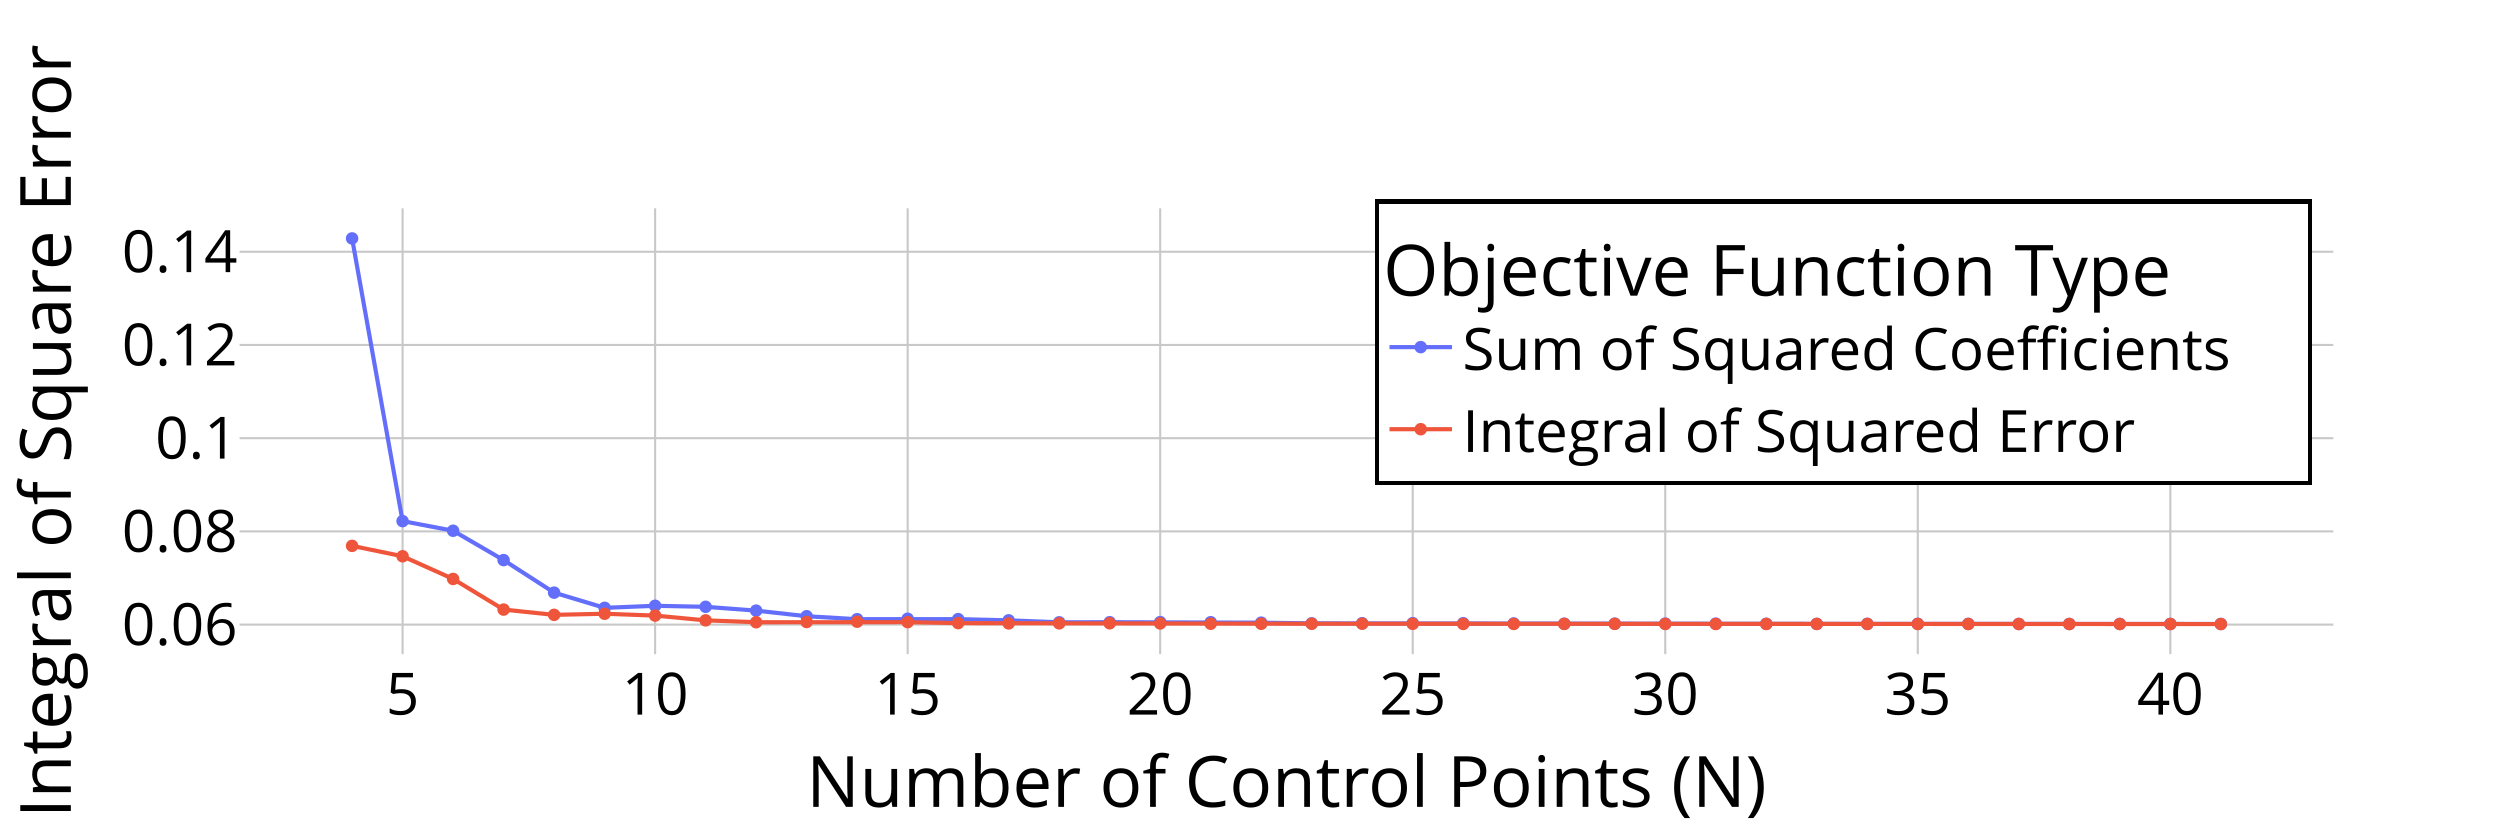
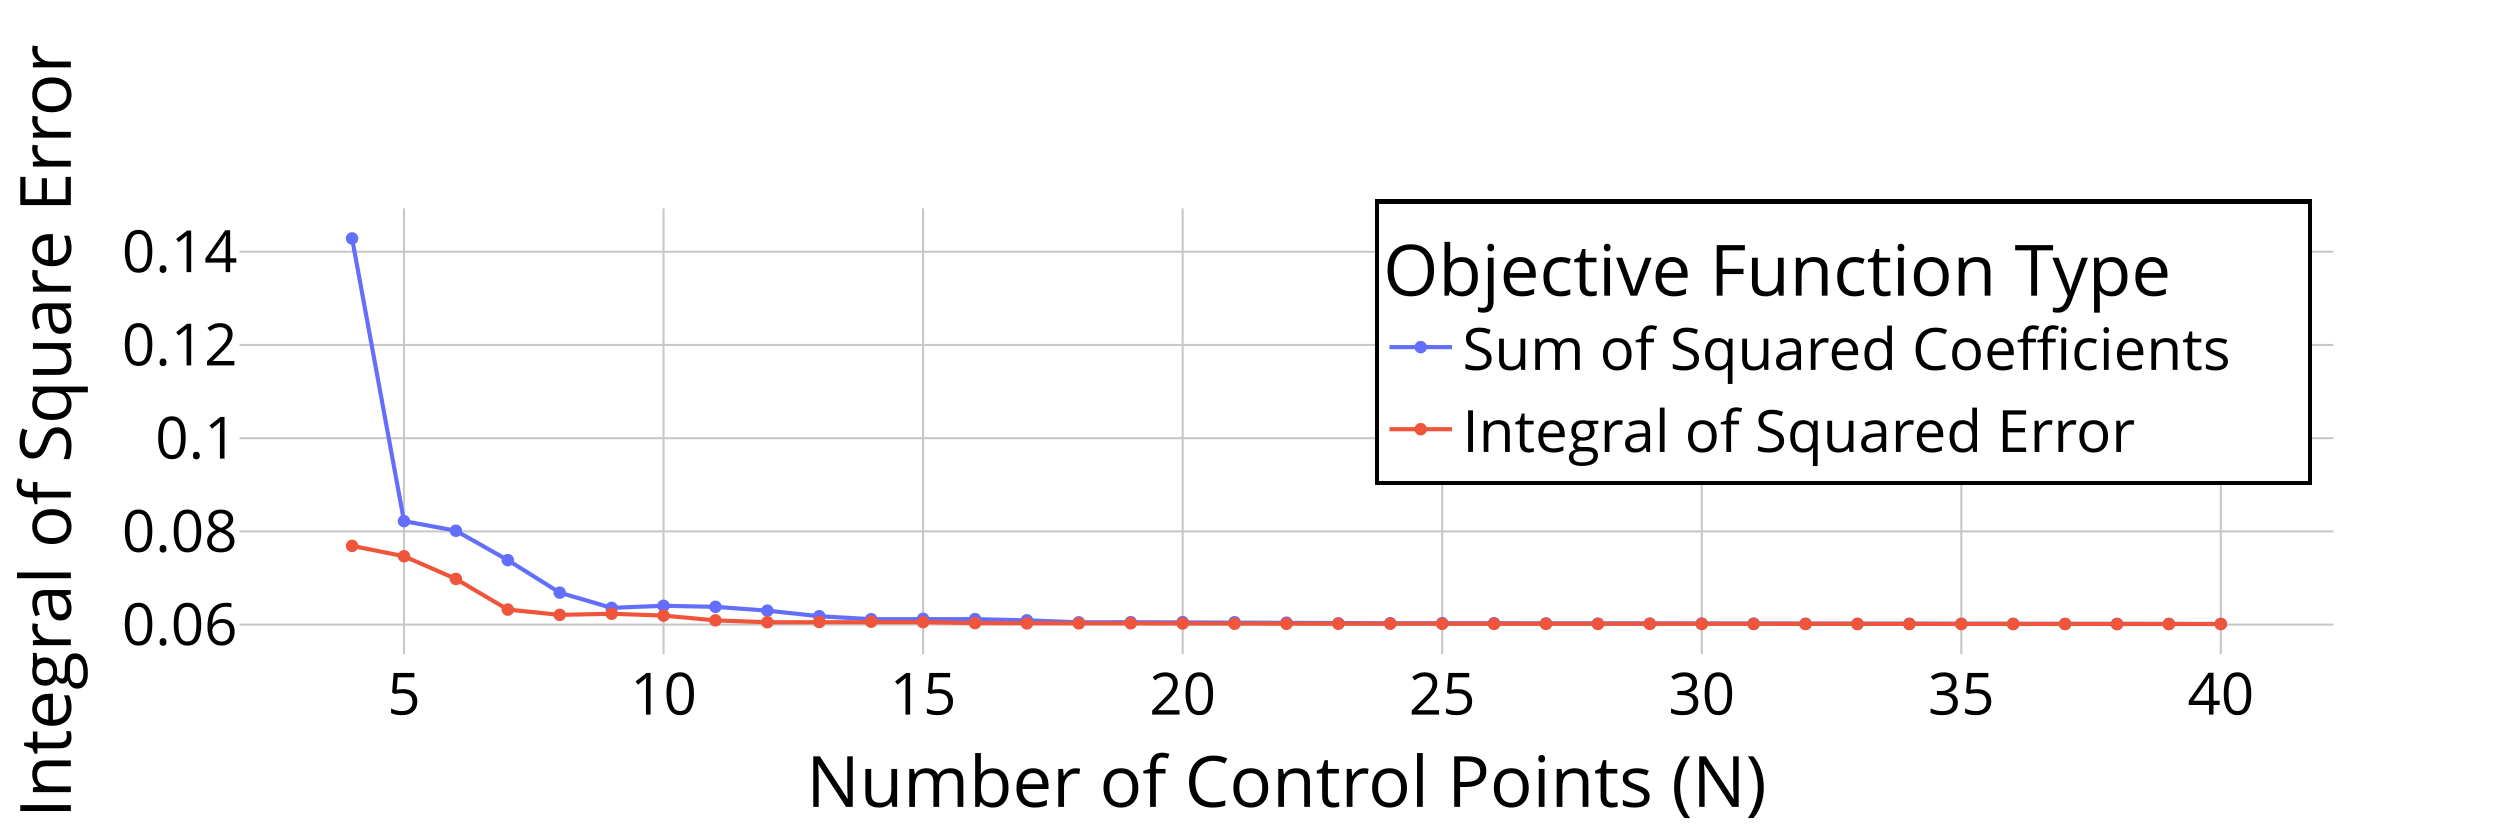
<svg xmlns="http://www.w3.org/2000/svg" class="main-svg" width="1200" height="400" style="" viewBox="0 0 1200 400">
  <rect x="0" y="0" width="1200" height="400" style="fill: rgb(255, 255, 255); fill-opacity: 1;" />
-   <defs id="defs-ad1db6">
+   <defs id="defs-68ce2c">
    <g class="clips">
-       <clipPath id="clipad1db6xyplot" class="plotclip">
+       <clipPath id="clip68ce2cxyplot" class="plotclip">
        <rect width="1005" height="214" />
      </clipPath>
-       <clipPath class="axesclip" id="clipad1db6x">
+       <clipPath class="axesclip" id="clip68ce2cx">
        <rect x="115" y="0" width="1005" height="400" />
      </clipPath>
-       <clipPath class="axesclip" id="clipad1db6y">
+       <clipPath class="axesclip" id="clip68ce2cy">
        <rect x="0" y="100" width="1200" height="214" />
      </clipPath>
-       <clipPath class="axesclip" id="clipad1db6xy">
+       <clipPath class="axesclip" id="clip68ce2cxy">
        <rect x="115" y="100" width="1005" height="214" />
      </clipPath>
    </g>
    <g class="gradients" />
    <g class="patterns" />
  </defs>
  <g class="bglayer" />
  <g class="layer-below">
    <g class="imagelayer" />
    <g class="shapelayer" />
  </g>
  <g class="cartesianlayer">
    <g class="subplot xy">
      <g class="layer-subplot">
        <g class="shapelayer" />
        <g class="imagelayer" />
      </g>
      <g class="minor-gridlayer">
        <g class="x" />
        <g class="y" />
      </g>
      <g class="gridlayer">
        <g class="x">
-           <path class="xgrid crisp" transform="translate(193.24,0)" d="M0,100v214" style="stroke: rgb(200, 200, 200); stroke-opacity: 1; stroke-width: 1px;" />
-           <path class="xgrid crisp" transform="translate(314.46,0)" d="M0,100v214" style="stroke: rgb(200, 200, 200); stroke-opacity: 1; stroke-width: 1px;" />
-           <path class="xgrid crisp" transform="translate(435.68,0)" d="M0,100v214" style="stroke: rgb(200, 200, 200); stroke-opacity: 1; stroke-width: 1px;" />
-           <path class="xgrid crisp" transform="translate(556.89,0)" d="M0,100v214" style="stroke: rgb(200, 200, 200); stroke-opacity: 1; stroke-width: 1px;" />
-           <path class="xgrid crisp" transform="translate(678.11,0)" d="M0,100v214" style="stroke: rgb(200, 200, 200); stroke-opacity: 1; stroke-width: 1px;" />
-           <path class="xgrid crisp" transform="translate(799.32,0)" d="M0,100v214" style="stroke: rgb(200, 200, 200); stroke-opacity: 1; stroke-width: 1px;" />
-           <path class="xgrid crisp" transform="translate(920.54,0)" d="M0,100v214" style="stroke: rgb(200, 200, 200); stroke-opacity: 1; stroke-width: 1px;" />
-           <path class="xgrid crisp" transform="translate(1041.76,0)" d="M0,100v214" style="stroke: rgb(200, 200, 200); stroke-opacity: 1; stroke-width: 1px;" />
+           <path class="xgrid crisp" transform="translate(193.92,0)" d="M0,100v214" style="stroke: rgb(200, 200, 200); stroke-opacity: 1; stroke-width: 1px;" />
+           <path class="xgrid crisp" transform="translate(318.5,0)" d="M0,100v214" style="stroke: rgb(200, 200, 200); stroke-opacity: 1; stroke-width: 1px;" />
+           <path class="xgrid crisp" transform="translate(443.08,0)" d="M0,100v214" style="stroke: rgb(200, 200, 200); stroke-opacity: 1; stroke-width: 1px;" />
+           <path class="xgrid crisp" transform="translate(567.67,0)" d="M0,100v214" style="stroke: rgb(200, 200, 200); stroke-opacity: 1; stroke-width: 1px;" />
+           <path class="xgrid crisp" transform="translate(692.25,0)" d="M0,100v214" style="stroke: rgb(200, 200, 200); stroke-opacity: 1; stroke-width: 1px;" />
+           <path class="xgrid crisp" transform="translate(816.83,0)" d="M0,100v214" style="stroke: rgb(200, 200, 200); stroke-opacity: 1; stroke-width: 1px;" />
+           <path class="xgrid crisp" transform="translate(941.42,0)" d="M0,100v214" style="stroke: rgb(200, 200, 200); stroke-opacity: 1; stroke-width: 1px;" />
+           <path class="xgrid crisp" transform="translate(1066,0)" d="M0,100v214" style="stroke: rgb(200, 200, 200); stroke-opacity: 1; stroke-width: 1px;" />
        </g>
        <g class="y">
          <path class="ygrid crisp" transform="translate(0,299.81)" d="M115,0h1005" style="stroke: rgb(200, 200, 200); stroke-opacity: 1; stroke-width: 1px;" />
          <path class="ygrid crisp" transform="translate(0,255.07)" d="M115,0h1005" style="stroke: rgb(200, 200, 200); stroke-opacity: 1; stroke-width: 1px;" />
          <path class="ygrid crisp" transform="translate(0,210.33)" d="M115,0h1005" style="stroke: rgb(200, 200, 200); stroke-opacity: 1; stroke-width: 1px;" />
          <path class="ygrid crisp" transform="translate(0,165.58)" d="M115,0h1005" style="stroke: rgb(200, 200, 200); stroke-opacity: 1; stroke-width: 1px;" />
          <path class="ygrid crisp" transform="translate(0,120.84)" d="M115,0h1005" style="stroke: rgb(200, 200, 200); stroke-opacity: 1; stroke-width: 1px;" />
        </g>
      </g>
      <g class="zerolinelayer" />
      <g class="layer-between">
        <g class="shapelayer" />
        <g class="imagelayer" />
      </g>
      <path class="xlines-below" />
      <path class="ylines-below" />
      <g class="overlines-below" />
      <g class="xaxislayer-below" />
      <g class="yaxislayer-below" />
      <g class="overaxes-below" />
      <g class="overplot">
-         <g class="xy" transform="translate(115,100)" clip-path="url(#clipad1db6xyplot)">
+         <g class="xy" transform="translate(115,100)" clip-path="url(#clip68ce2cxyplot)">
          <g class="scatterlayer mlayer">
-             <g class="trace scatter trace538959" style="stroke-miterlimit: 2; opacity: 1;">
+             <g class="trace scatter trace8a613e" style="stroke-miterlimit: 2; opacity: 1;">
              <g class="fills" />
              <g class="errorbars" />
              <g class="lines">
-                 <path class="js-line" d="M54,14.45L78.24,150.13L102.49,154.76L126.73,168.85L150.97,184.47L175.22,191.76L199.46,190.78L223.7,191.27L247.95,193.1L272.19,195.79L296.43,197.21L344.92,197.18L369.16,197.76L393.41,198.71L417.65,198.66L490.38,198.88L514.62,199.21L732.81,199.41L757.05,199.46L951,199.49" style="vector-effect: none; fill: none; stroke: rgb(99, 110, 250); stroke-opacity: 1; stroke-width: 2px; opacity: 1;" />
+                 <path class="js-line" d="M54,14.45L78.92,150.13L103.83,154.76L128.75,168.86L153.67,184.48L178.58,191.77L203.5,190.78L228.42,191.28L253.33,193.11L278.25,195.79L303.17,197.22L353,197.19L377.92,197.76L402.83,198.71L427.75,198.66L552.33,199.16L577.25,199.13L951,199.48" style="vector-effect: none; fill: none; stroke: rgb(99, 110, 250); stroke-opacity: 1; stroke-width: 2px; opacity: 1;" />
              </g>
              <g class="points">
                <path class="point" transform="translate(54,14.45)" d="M3,0A3,3 0 1,1 0,-3A3,3 0 0,1 3,0Z" style="opacity: 1; stroke-width: 0px; fill: rgb(99, 110, 250); fill-opacity: 1;" />
-                 <path class="point" transform="translate(78.24,150.13)" d="M3,0A3,3 0 1,1 0,-3A3,3 0 0,1 3,0Z" style="opacity: 1; stroke-width: 0px; fill: rgb(99, 110, 250); fill-opacity: 1;" />
-                 <path class="point" transform="translate(102.49,154.76)" d="M3,0A3,3 0 1,1 0,-3A3,3 0 0,1 3,0Z" style="opacity: 1; stroke-width: 0px; fill: rgb(99, 110, 250); fill-opacity: 1;" />
-                 <path class="point" transform="translate(126.73,168.85)" d="M3,0A3,3 0 1,1 0,-3A3,3 0 0,1 3,0Z" style="opacity: 1; stroke-width: 0px; fill: rgb(99, 110, 250); fill-opacity: 1;" />
-                 <path class="point" transform="translate(150.97,184.47)" d="M3,0A3,3 0 1,1 0,-3A3,3 0 0,1 3,0Z" style="opacity: 1; stroke-width: 0px; fill: rgb(99, 110, 250); fill-opacity: 1;" />
-                 <path class="point" transform="translate(175.22,191.76)" d="M3,0A3,3 0 1,1 0,-3A3,3 0 0,1 3,0Z" style="opacity: 1; stroke-width: 0px; fill: rgb(99, 110, 250); fill-opacity: 1;" />
-                 <path class="point" transform="translate(199.46,190.78)" d="M3,0A3,3 0 1,1 0,-3A3,3 0 0,1 3,0Z" style="opacity: 1; stroke-width: 0px; fill: rgb(99, 110, 250); fill-opacity: 1;" />
-                 <path class="point" transform="translate(223.7,191.27)" d="M3,0A3,3 0 1,1 0,-3A3,3 0 0,1 3,0Z" style="opacity: 1; stroke-width: 0px; fill: rgb(99, 110, 250); fill-opacity: 1;" />
-                 <path class="point" transform="translate(247.95,193.1)" d="M3,0A3,3 0 1,1 0,-3A3,3 0 0,1 3,0Z" style="opacity: 1; stroke-width: 0px; fill: rgb(99, 110, 250); fill-opacity: 1;" />
-                 <path class="point" transform="translate(272.19,195.79)" d="M3,0A3,3 0 1,1 0,-3A3,3 0 0,1 3,0Z" style="opacity: 1; stroke-width: 0px; fill: rgb(99, 110, 250); fill-opacity: 1;" />
-                 <path class="point" transform="translate(296.43,197.21)" d="M3,0A3,3 0 1,1 0,-3A3,3 0 0,1 3,0Z" style="opacity: 1; stroke-width: 0px; fill: rgb(99, 110, 250); fill-opacity: 1;" />
-                 <path class="point" transform="translate(320.68,197.01)" d="M3,0A3,3 0 1,1 0,-3A3,3 0 0,1 3,0Z" style="opacity: 1; stroke-width: 0px; fill: rgb(99, 110, 250); fill-opacity: 1;" />
-                 <path class="point" transform="translate(344.92,197.18)" d="M3,0A3,3 0 1,1 0,-3A3,3 0 0,1 3,0Z" style="opacity: 1; stroke-width: 0px; fill: rgb(99, 110, 250); fill-opacity: 1;" />
-                 <path class="point" transform="translate(369.16,197.76)" d="M3,0A3,3 0 1,1 0,-3A3,3 0 0,1 3,0Z" style="opacity: 1; stroke-width: 0px; fill: rgb(99, 110, 250); fill-opacity: 1;" />
-                 <path class="point" transform="translate(393.41,198.71)" d="M3,0A3,3 0 1,1 0,-3A3,3 0 0,1 3,0Z" style="opacity: 1; stroke-width: 0px; fill: rgb(99, 110, 250); fill-opacity: 1;" />
-                 <path class="point" transform="translate(417.65,198.66)" d="M3,0A3,3 0 1,1 0,-3A3,3 0 0,1 3,0Z" style="opacity: 1; stroke-width: 0px; fill: rgb(99, 110, 250); fill-opacity: 1;" />
-                 <path class="point" transform="translate(441.89,198.61)" d="M3,0A3,3 0 1,1 0,-3A3,3 0 0,1 3,0Z" style="opacity: 1; stroke-width: 0px; fill: rgb(99, 110, 250); fill-opacity: 1;" />
-                 <path class="point" transform="translate(466.14,198.67)" d="M3,0A3,3 0 1,1 0,-3A3,3 0 0,1 3,0Z" style="opacity: 1; stroke-width: 0px; fill: rgb(99, 110, 250); fill-opacity: 1;" />
-                 <path class="point" transform="translate(490.38,198.88)" d="M3,0A3,3 0 1,1 0,-3A3,3 0 0,1 3,0Z" style="opacity: 1; stroke-width: 0px; fill: rgb(99, 110, 250); fill-opacity: 1;" />
-                 <path class="point" transform="translate(514.62,199.21)" d="M3,0A3,3 0 1,1 0,-3A3,3 0 0,1 3,0Z" style="opacity: 1; stroke-width: 0px; fill: rgb(99, 110, 250); fill-opacity: 1;" />
-                 <path class="point" transform="translate(538.86,199.15)" d="M3,0A3,3 0 1,1 0,-3A3,3 0 0,1 3,0Z" style="opacity: 1; stroke-width: 0px; fill: rgb(99, 110, 250); fill-opacity: 1;" />
-                 <path class="point" transform="translate(563.11,199.12)" d="M3,0A3,3 0 1,1 0,-3A3,3 0 0,1 3,0Z" style="opacity: 1; stroke-width: 0px; fill: rgb(99, 110, 250); fill-opacity: 1;" />
-                 <path class="point" transform="translate(587.35,199.15)" d="M3,0A3,3 0 1,1 0,-3A3,3 0 0,1 3,0Z" style="opacity: 1; stroke-width: 0px; fill: rgb(99, 110, 250); fill-opacity: 1;" />
-                 <path class="point" transform="translate(611.59,199.26)" d="M3,0A3,3 0 1,1 0,-3A3,3 0 0,1 3,0Z" style="opacity: 1; stroke-width: 0px; fill: rgb(99, 110, 250); fill-opacity: 1;" />
-                 <path class="point" transform="translate(635.84,199.38)" d="M3,0A3,3 0 1,1 0,-3A3,3 0 0,1 3,0Z" style="opacity: 1; stroke-width: 0px; fill: rgb(99, 110, 250); fill-opacity: 1;" />
-                 <path class="point" transform="translate(660.08,199.35)" d="M3,0A3,3 0 1,1 0,-3A3,3 0 0,1 3,0Z" style="opacity: 1; stroke-width: 0px; fill: rgb(99, 110, 250); fill-opacity: 1;" />
-                 <path class="point" transform="translate(684.32,199.33)" d="M3,0A3,3 0 1,1 0,-3A3,3 0 0,1 3,0Z" style="opacity: 1; stroke-width: 0px; fill: rgb(99, 110, 250); fill-opacity: 1;" />
-                 <path class="point" transform="translate(708.57,199.35)" d="M3,0A3,3 0 1,1 0,-3A3,3 0 0,1 3,0Z" style="opacity: 1; stroke-width: 0px; fill: rgb(99, 110, 250); fill-opacity: 1;" />
-                 <path class="point" transform="translate(732.81,199.41)" d="M3,0A3,3 0 1,1 0,-3A3,3 0 0,1 3,0Z" style="opacity: 1; stroke-width: 0px; fill: rgb(99, 110, 250); fill-opacity: 1;" />
-                 <path class="point" transform="translate(757.05,199.46)" d="M3,0A3,3 0 1,1 0,-3A3,3 0 0,1 3,0Z" style="opacity: 1; stroke-width: 0px; fill: rgb(99, 110, 250); fill-opacity: 1;" />
-                 <path class="point" transform="translate(781.3,199.44)" d="M3,0A3,3 0 1,1 0,-3A3,3 0 0,1 3,0Z" style="opacity: 1; stroke-width: 0px; fill: rgb(99, 110, 250); fill-opacity: 1;" />
-                 <path class="point" transform="translate(805.54,199.43)" d="M3,0A3,3 0 1,1 0,-3A3,3 0 0,1 3,0Z" style="opacity: 1; stroke-width: 0px; fill: rgb(99, 110, 250); fill-opacity: 1;" />
-                 <path class="point" transform="translate(829.78,199.44)" d="M3,0A3,3 0 1,1 0,-3A3,3 0 0,1 3,0Z" style="opacity: 1; stroke-width: 0px; fill: rgb(99, 110, 250); fill-opacity: 1;" />
-                 <path class="point" transform="translate(854.03,199.48)" d="M3,0A3,3 0 1,1 0,-3A3,3 0 0,1 3,0Z" style="opacity: 1; stroke-width: 0px; fill: rgb(99, 110, 250); fill-opacity: 1;" />
-                 <path class="point" transform="translate(878.27,199.5)" d="M3,0A3,3 0 1,1 0,-3A3,3 0 0,1 3,0Z" style="opacity: 1; stroke-width: 0px; fill: rgb(99, 110, 250); fill-opacity: 1;" />
-                 <path class="point" transform="translate(902.51,199.48)" d="M3,0A3,3 0 1,1 0,-3A3,3 0 0,1 3,0Z" style="opacity: 1; stroke-width: 0px; fill: rgb(99, 110, 250); fill-opacity: 1;" />
-                 <path class="point" transform="translate(926.76,199.48)" d="M3,0A3,3 0 1,1 0,-3A3,3 0 0,1 3,0Z" style="opacity: 1; stroke-width: 0px; fill: rgb(99, 110, 250); fill-opacity: 1;" />
-                 <path class="point" transform="translate(951,199.49)" d="M3,0A3,3 0 1,1 0,-3A3,3 0 0,1 3,0Z" style="opacity: 1; stroke-width: 0px; fill: rgb(99, 110, 250); fill-opacity: 1;" />
+                 <path class="point" transform="translate(78.92,150.13)" d="M3,0A3,3 0 1,1 0,-3A3,3 0 0,1 3,0Z" style="opacity: 1; stroke-width: 0px; fill: rgb(99, 110, 250); fill-opacity: 1;" />
+                 <path class="point" transform="translate(103.83,154.76)" d="M3,0A3,3 0 1,1 0,-3A3,3 0 0,1 3,0Z" style="opacity: 1; stroke-width: 0px; fill: rgb(99, 110, 250); fill-opacity: 1;" />
+                 <path class="point" transform="translate(128.75,168.86)" d="M3,0A3,3 0 1,1 0,-3A3,3 0 0,1 3,0Z" style="opacity: 1; stroke-width: 0px; fill: rgb(99, 110, 250); fill-opacity: 1;" />
+                 <path class="point" transform="translate(153.67,184.48)" d="M3,0A3,3 0 1,1 0,-3A3,3 0 0,1 3,0Z" style="opacity: 1; stroke-width: 0px; fill: rgb(99, 110, 250); fill-opacity: 1;" />
+                 <path class="point" transform="translate(178.58,191.77)" d="M3,0A3,3 0 1,1 0,-3A3,3 0 0,1 3,0Z" style="opacity: 1; stroke-width: 0px; fill: rgb(99, 110, 250); fill-opacity: 1;" />
+                 <path class="point" transform="translate(203.5,190.78)" d="M3,0A3,3 0 1,1 0,-3A3,3 0 0,1 3,0Z" style="opacity: 1; stroke-width: 0px; fill: rgb(99, 110, 250); fill-opacity: 1;" />
+                 <path class="point" transform="translate(228.42,191.28)" d="M3,0A3,3 0 1,1 0,-3A3,3 0 0,1 3,0Z" style="opacity: 1; stroke-width: 0px; fill: rgb(99, 110, 250); fill-opacity: 1;" />
+                 <path class="point" transform="translate(253.33,193.11)" d="M3,0A3,3 0 1,1 0,-3A3,3 0 0,1 3,0Z" style="opacity: 1; stroke-width: 0px; fill: rgb(99, 110, 250); fill-opacity: 1;" />
+                 <path class="point" transform="translate(278.25,195.79)" d="M3,0A3,3 0 1,1 0,-3A3,3 0 0,1 3,0Z" style="opacity: 1; stroke-width: 0px; fill: rgb(99, 110, 250); fill-opacity: 1;" />
+                 <path class="point" transform="translate(303.17,197.22)" d="M3,0A3,3 0 1,1 0,-3A3,3 0 0,1 3,0Z" style="opacity: 1; stroke-width: 0px; fill: rgb(99, 110, 250); fill-opacity: 1;" />
+                 <path class="point" transform="translate(328.08,197.02)" d="M3,0A3,3 0 1,1 0,-3A3,3 0 0,1 3,0Z" style="opacity: 1; stroke-width: 0px; fill: rgb(99, 110, 250); fill-opacity: 1;" />
+                 <path class="point" transform="translate(353,197.19)" d="M3,0A3,3 0 1,1 0,-3A3,3 0 0,1 3,0Z" style="opacity: 1; stroke-width: 0px; fill: rgb(99, 110, 250); fill-opacity: 1;" />
+                 <path class="point" transform="translate(377.92,197.76)" d="M3,0A3,3 0 1,1 0,-3A3,3 0 0,1 3,0Z" style="opacity: 1; stroke-width: 0px; fill: rgb(99, 110, 250); fill-opacity: 1;" />
+                 <path class="point" transform="translate(402.83,198.71)" d="M3,0A3,3 0 1,1 0,-3A3,3 0 0,1 3,0Z" style="opacity: 1; stroke-width: 0px; fill: rgb(99, 110, 250); fill-opacity: 1;" />
+                 <path class="point" transform="translate(427.75,198.66)" d="M3,0A3,3 0 1,1 0,-3A3,3 0 0,1 3,0Z" style="opacity: 1; stroke-width: 0px; fill: rgb(99, 110, 250); fill-opacity: 1;" />
+                 <path class="point" transform="translate(452.67,198.61)" d="M3,0A3,3 0 1,1 0,-3A3,3 0 0,1 3,0Z" style="opacity: 1; stroke-width: 0px; fill: rgb(99, 110, 250); fill-opacity: 1;" />
+                 <path class="point" transform="translate(477.58,198.67)" d="M3,0A3,3 0 1,1 0,-3A3,3 0 0,1 3,0Z" style="opacity: 1; stroke-width: 0px; fill: rgb(99, 110, 250); fill-opacity: 1;" />
+                 <path class="point" transform="translate(502.5,198.89)" d="M3,0A3,3 0 1,1 0,-3A3,3 0 0,1 3,0Z" style="opacity: 1; stroke-width: 0px; fill: rgb(99, 110, 250); fill-opacity: 1;" />
+                 <path class="point" transform="translate(527.42,199.21)" d="M3,0A3,3 0 1,1 0,-3A3,3 0 0,1 3,0Z" style="opacity: 1; stroke-width: 0px; fill: rgb(99, 110, 250); fill-opacity: 1;" />
+                 <path class="point" transform="translate(552.33,199.16)" d="M3,0A3,3 0 1,1 0,-3A3,3 0 0,1 3,0Z" style="opacity: 1; stroke-width: 0px; fill: rgb(99, 110, 250); fill-opacity: 1;" />
+                 <path class="point" transform="translate(577.25,199.13)" d="M3,0A3,3 0 1,1 0,-3A3,3 0 0,1 3,0Z" style="opacity: 1; stroke-width: 0px; fill: rgb(99, 110, 250); fill-opacity: 1;" />
+                 <path class="point" transform="translate(602.17,199.16)" d="M3,0A3,3 0 1,1 0,-3A3,3 0 0,1 3,0Z" style="opacity: 1; stroke-width: 0px; fill: rgb(99, 110, 250); fill-opacity: 1;" />
+                 <path class="point" transform="translate(627.08,199.26)" d="M3,0A3,3 0 1,1 0,-3A3,3 0 0,1 3,0Z" style="opacity: 1; stroke-width: 0px; fill: rgb(99, 110, 250); fill-opacity: 1;" />
+                 <path class="point" transform="translate(652,199.38)" d="M3,0A3,3 0 1,1 0,-3A3,3 0 0,1 3,0Z" style="opacity: 1; stroke-width: 0px; fill: rgb(99, 110, 250); fill-opacity: 1;" />
+                 <path class="point" transform="translate(676.92,199.35)" d="M3,0A3,3 0 1,1 0,-3A3,3 0 0,1 3,0Z" style="opacity: 1; stroke-width: 0px; fill: rgb(99, 110, 250); fill-opacity: 1;" />
+                 <path class="point" transform="translate(701.83,199.33)" d="M3,0A3,3 0 1,1 0,-3A3,3 0 0,1 3,0Z" style="opacity: 1; stroke-width: 0px; fill: rgb(99, 110, 250); fill-opacity: 1;" />
+                 <path class="point" transform="translate(726.75,199.35)" d="M3,0A3,3 0 1,1 0,-3A3,3 0 0,1 3,0Z" style="opacity: 1; stroke-width: 0px; fill: rgb(99, 110, 250); fill-opacity: 1;" />
+                 <path class="point" transform="translate(751.67,199.41)" d="M3,0A3,3 0 1,1 0,-3A3,3 0 0,1 3,0Z" style="opacity: 1; stroke-width: 0px; fill: rgb(99, 110, 250); fill-opacity: 1;" />
+                 <path class="point" transform="translate(776.58,199.46)" d="M3,0A3,3 0 1,1 0,-3A3,3 0 0,1 3,0Z" style="opacity: 1; stroke-width: 0px; fill: rgb(99, 110, 250); fill-opacity: 1;" />
+                 <path class="point" transform="translate(801.5,199.44)" d="M3,0A3,3 0 1,1 0,-3A3,3 0 0,1 3,0Z" style="opacity: 1; stroke-width: 0px; fill: rgb(99, 110, 250); fill-opacity: 1;" />
+                 <path class="point" transform="translate(826.42,199.43)" d="M3,0A3,3 0 1,1 0,-3A3,3 0 0,1 3,0Z" style="opacity: 1; stroke-width: 0px; fill: rgb(99, 110, 250); fill-opacity: 1;" />
+                 <path class="point" transform="translate(851.33,199.44)" d="M3,0A3,3 0 1,1 0,-3A3,3 0 0,1 3,0Z" style="opacity: 1; stroke-width: 0px; fill: rgb(99, 110, 250); fill-opacity: 1;" />
+                 <path class="point" transform="translate(876.25,199.48)" d="M3,0A3,3 0 1,1 0,-3A3,3 0 0,1 3,0Z" style="opacity: 1; stroke-width: 0px; fill: rgb(99, 110, 250); fill-opacity: 1;" />
+                 <path class="point" transform="translate(901.17,199.5)" d="M3,0A3,3 0 1,1 0,-3A3,3 0 0,1 3,0Z" style="opacity: 1; stroke-width: 0px; fill: rgb(99, 110, 250); fill-opacity: 1;" />
+                 <path class="point" transform="translate(926.08,199.49)" d="M3,0A3,3 0 1,1 0,-3A3,3 0 0,1 3,0Z" style="opacity: 1; stroke-width: 0px; fill: rgb(99, 110, 250); fill-opacity: 1;" />
+                 <path class="point" transform="translate(951,199.48)" d="M3,0A3,3 0 1,1 0,-3A3,3 0 0,1 3,0Z" style="opacity: 1; stroke-width: 0px; fill: rgb(99, 110, 250); fill-opacity: 1;" />
              </g>
              <g class="text" />
            </g>
-             <g class="trace scatter trace5d62cd" style="stroke-miterlimit: 2; opacity: 1;">
+             <g class="trace scatter trace6688f4" style="stroke-miterlimit: 2; opacity: 1;">
              <g class="fills" />
              <g class="errorbars" />
              <g class="lines">
-                 <path class="js-line" d="M54,162.02L78.24,167.01L102.49,177.89L126.73,192.6L150.97,195.13L175.22,194.6L199.46,195.48L223.7,197.77L247.95,198.67L320.68,198.63L344.92,199.1L514.62,199.4L538.86,199.39L951,199.55" style="vector-effect: none; fill: none; stroke: rgb(239, 85, 59); stroke-opacity: 1; stroke-width: 2px; opacity: 1;" />
+                 <path class="js-line" d="M54,162.03L78.92,167.01L103.83,177.89L128.75,192.6L153.67,195.14L178.58,194.6L203.5,195.49L228.42,197.78L253.33,198.68L328.08,198.63L353,199.1L527.42,199.4L552.33,199.39L951,199.55" style="vector-effect: none; fill: none; stroke: rgb(239, 85, 59); stroke-opacity: 1; stroke-width: 2px; opacity: 1;" />
              </g>
              <g class="points">
-                 <path class="point" transform="translate(54,162.02)" d="M3,0A3,3 0 1,1 0,-3A3,3 0 0,1 3,0Z" style="opacity: 1; stroke-width: 0px; fill: rgb(239, 85, 59); fill-opacity: 1;" />
-                 <path class="point" transform="translate(78.24,167.01)" d="M3,0A3,3 0 1,1 0,-3A3,3 0 0,1 3,0Z" style="opacity: 1; stroke-width: 0px; fill: rgb(239, 85, 59); fill-opacity: 1;" />
-                 <path class="point" transform="translate(102.49,177.89)" d="M3,0A3,3 0 1,1 0,-3A3,3 0 0,1 3,0Z" style="opacity: 1; stroke-width: 0px; fill: rgb(239, 85, 59); fill-opacity: 1;" />
-                 <path class="point" transform="translate(126.73,192.6)" d="M3,0A3,3 0 1,1 0,-3A3,3 0 0,1 3,0Z" style="opacity: 1; stroke-width: 0px; fill: rgb(239, 85, 59); fill-opacity: 1;" />
-                 <path class="point" transform="translate(150.97,195.13)" d="M3,0A3,3 0 1,1 0,-3A3,3 0 0,1 3,0Z" style="opacity: 1; stroke-width: 0px; fill: rgb(239, 85, 59); fill-opacity: 1;" />
-                 <path class="point" transform="translate(175.22,194.6)" d="M3,0A3,3 0 1,1 0,-3A3,3 0 0,1 3,0Z" style="opacity: 1; stroke-width: 0px; fill: rgb(239, 85, 59); fill-opacity: 1;" />
-                 <path class="point" transform="translate(199.46,195.48)" d="M3,0A3,3 0 1,1 0,-3A3,3 0 0,1 3,0Z" style="opacity: 1; stroke-width: 0px; fill: rgb(239, 85, 59); fill-opacity: 1;" />
-                 <path class="point" transform="translate(223.7,197.77)" d="M3,0A3,3 0 1,1 0,-3A3,3 0 0,1 3,0Z" style="opacity: 1; stroke-width: 0px; fill: rgb(239, 85, 59); fill-opacity: 1;" />
-                 <path class="point" transform="translate(247.95,198.67)" d="M3,0A3,3 0 1,1 0,-3A3,3 0 0,1 3,0Z" style="opacity: 1; stroke-width: 0px; fill: rgb(239, 85, 59); fill-opacity: 1;" />
-                 <path class="point" transform="translate(272.19,198.56)" d="M3,0A3,3 0 1,1 0,-3A3,3 0 0,1 3,0Z" style="opacity: 1; stroke-width: 0px; fill: rgb(239, 85, 59); fill-opacity: 1;" />
-                 <path class="point" transform="translate(296.43,198.42)" d="M3,0A3,3 0 1,1 0,-3A3,3 0 0,1 3,0Z" style="opacity: 1; stroke-width: 0px; fill: rgb(239, 85, 59); fill-opacity: 1;" />
-                 <path class="point" transform="translate(320.68,198.63)" d="M3,0A3,3 0 1,1 0,-3A3,3 0 0,1 3,0Z" style="opacity: 1; stroke-width: 0px; fill: rgb(239, 85, 59); fill-opacity: 1;" />
-                 <path class="point" transform="translate(344.92,199.1)" d="M3,0A3,3 0 1,1 0,-3A3,3 0 0,1 3,0Z" style="opacity: 1; stroke-width: 0px; fill: rgb(239, 85, 59); fill-opacity: 1;" />
-                 <path class="point" transform="translate(369.16,199.24)" d="M3,0A3,3 0 1,1 0,-3A3,3 0 0,1 3,0Z" style="opacity: 1; stroke-width: 0px; fill: rgb(239, 85, 59); fill-opacity: 1;" />
-                 <path class="point" transform="translate(393.41,199.21)" d="M3,0A3,3 0 1,1 0,-3A3,3 0 0,1 3,0Z" style="opacity: 1; stroke-width: 0px; fill: rgb(239, 85, 59); fill-opacity: 1;" />
-                 <path class="point" transform="translate(417.65,199.18)" d="M3,0A3,3 0 1,1 0,-3A3,3 0 0,1 3,0Z" style="opacity: 1; stroke-width: 0px; fill: rgb(239, 85, 59); fill-opacity: 1;" />
-                 <path class="point" transform="translate(441.89,199.26)" d="M3,0A3,3 0 1,1 0,-3A3,3 0 0,1 3,0Z" style="opacity: 1; stroke-width: 0px; fill: rgb(239, 85, 59); fill-opacity: 1;" />
-                 <path class="point" transform="translate(466.14,199.4)" d="M3,0A3,3 0 1,1 0,-3A3,3 0 0,1 3,0Z" style="opacity: 1; stroke-width: 0px; fill: rgb(239, 85, 59); fill-opacity: 1;" />
-                 <path class="point" transform="translate(490.38,199.42)" d="M3,0A3,3 0 1,1 0,-3A3,3 0 0,1 3,0Z" style="opacity: 1; stroke-width: 0px; fill: rgb(239, 85, 59); fill-opacity: 1;" />
-                 <path class="point" transform="translate(514.62,199.4)" d="M3,0A3,3 0 1,1 0,-3A3,3 0 0,1 3,0Z" style="opacity: 1; stroke-width: 0px; fill: rgb(239, 85, 59); fill-opacity: 1;" />
-                 <path class="point" transform="translate(538.86,199.39)" d="M3,0A3,3 0 1,1 0,-3A3,3 0 0,1 3,0Z" style="opacity: 1; stroke-width: 0px; fill: rgb(239, 85, 59); fill-opacity: 1;" />
-                 <path class="point" transform="translate(563.11,199.44)" d="M3,0A3,3 0 1,1 0,-3A3,3 0 0,1 3,0Z" style="opacity: 1; stroke-width: 0px; fill: rgb(239, 85, 59); fill-opacity: 1;" />
-                 <path class="point" transform="translate(587.35,199.49)" d="M3,0A3,3 0 1,1 0,-3A3,3 0 0,1 3,0Z" style="opacity: 1; stroke-width: 0px; fill: rgb(239, 85, 59); fill-opacity: 1;" />
-                 <path class="point" transform="translate(611.59,199.49)" d="M3,0A3,3 0 1,1 0,-3A3,3 0 0,1 3,0Z" style="opacity: 1; stroke-width: 0px; fill: rgb(239, 85, 59); fill-opacity: 1;" />
-                 <path class="point" transform="translate(635.84,199.48)" d="M3,0A3,3 0 1,1 0,-3A3,3 0 0,1 3,0Z" style="opacity: 1; stroke-width: 0px; fill: rgb(239, 85, 59); fill-opacity: 1;" />
-                 <path class="point" transform="translate(660.08,199.47)" d="M3,0A3,3 0 1,1 0,-3A3,3 0 0,1 3,0Z" style="opacity: 1; stroke-width: 0px; fill: rgb(239, 85, 59); fill-opacity: 1;" />
-                 <path class="point" transform="translate(684.32,199.5)" d="M3,0A3,3 0 1,1 0,-3A3,3 0 0,1 3,0Z" style="opacity: 1; stroke-width: 0px; fill: rgb(239, 85, 59); fill-opacity: 1;" />
-                 <path class="point" transform="translate(708.57,199.52)" d="M3,0A3,3 0 1,1 0,-3A3,3 0 0,1 3,0Z" style="opacity: 1; stroke-width: 0px; fill: rgb(239, 85, 59); fill-opacity: 1;" />
-                 <path class="point" transform="translate(732.81,199.52)" d="M3,0A3,3 0 1,1 0,-3A3,3 0 0,1 3,0Z" style="opacity: 1; stroke-width: 0px; fill: rgb(239, 85, 59); fill-opacity: 1;" />
-                 <path class="point" transform="translate(757.05,199.51)" d="M3,0A3,3 0 1,1 0,-3A3,3 0 0,1 3,0Z" style="opacity: 1; stroke-width: 0px; fill: rgb(239, 85, 59); fill-opacity: 1;" />
-                 <path class="point" transform="translate(781.3,199.51)" d="M3,0A3,3 0 1,1 0,-3A3,3 0 0,1 3,0Z" style="opacity: 1; stroke-width: 0px; fill: rgb(239, 85, 59); fill-opacity: 1;" />
-                 <path class="point" transform="translate(805.54,199.53)" d="M3,0A3,3 0 1,1 0,-3A3,3 0 0,1 3,0Z" style="opacity: 1; stroke-width: 0px; fill: rgb(239, 85, 59); fill-opacity: 1;" />
-                 <path class="point" transform="translate(829.78,199.54)" d="M3,0A3,3 0 1,1 0,-3A3,3 0 0,1 3,0Z" style="opacity: 1; stroke-width: 0px; fill: rgb(239, 85, 59); fill-opacity: 1;" />
-                 <path class="point" transform="translate(854.03,199.54)" d="M3,0A3,3 0 1,1 0,-3A3,3 0 0,1 3,0Z" style="opacity: 1; stroke-width: 0px; fill: rgb(239, 85, 59); fill-opacity: 1;" />
-                 <path class="point" transform="translate(878.27,199.53)" d="M3,0A3,3 0 1,1 0,-3A3,3 0 0,1 3,0Z" style="opacity: 1; stroke-width: 0px; fill: rgb(239, 85, 59); fill-opacity: 1;" />
-                 <path class="point" transform="translate(902.51,199.53)" d="M3,0A3,3 0 1,1 0,-3A3,3 0 0,1 3,0Z" style="opacity: 1; stroke-width: 0px; fill: rgb(239, 85, 59); fill-opacity: 1;" />
-                 <path class="point" transform="translate(926.76,199.55)" d="M3,0A3,3 0 1,1 0,-3A3,3 0 0,1 3,0Z" style="opacity: 1; stroke-width: 0px; fill: rgb(239, 85, 59); fill-opacity: 1;" />
+                 <path class="point" transform="translate(54,162.03)" d="M3,0A3,3 0 1,1 0,-3A3,3 0 0,1 3,0Z" style="opacity: 1; stroke-width: 0px; fill: rgb(239, 85, 59); fill-opacity: 1;" />
+                 <path class="point" transform="translate(78.92,167.01)" d="M3,0A3,3 0 1,1 0,-3A3,3 0 0,1 3,0Z" style="opacity: 1; stroke-width: 0px; fill: rgb(239, 85, 59); fill-opacity: 1;" />
+                 <path class="point" transform="translate(103.83,177.89)" d="M3,0A3,3 0 1,1 0,-3A3,3 0 0,1 3,0Z" style="opacity: 1; stroke-width: 0px; fill: rgb(239, 85, 59); fill-opacity: 1;" />
+                 <path class="point" transform="translate(128.75,192.6)" d="M3,0A3,3 0 1,1 0,-3A3,3 0 0,1 3,0Z" style="opacity: 1; stroke-width: 0px; fill: rgb(239, 85, 59); fill-opacity: 1;" />
+                 <path class="point" transform="translate(153.67,195.14)" d="M3,0A3,3 0 1,1 0,-3A3,3 0 0,1 3,0Z" style="opacity: 1; stroke-width: 0px; fill: rgb(239, 85, 59); fill-opacity: 1;" />
+                 <path class="point" transform="translate(178.58,194.6)" d="M3,0A3,3 0 1,1 0,-3A3,3 0 0,1 3,0Z" style="opacity: 1; stroke-width: 0px; fill: rgb(239, 85, 59); fill-opacity: 1;" />
+                 <path class="point" transform="translate(203.5,195.49)" d="M3,0A3,3 0 1,1 0,-3A3,3 0 0,1 3,0Z" style="opacity: 1; stroke-width: 0px; fill: rgb(239, 85, 59); fill-opacity: 1;" />
+                 <path class="point" transform="translate(228.42,197.78)" d="M3,0A3,3 0 1,1 0,-3A3,3 0 0,1 3,0Z" style="opacity: 1; stroke-width: 0px; fill: rgb(239, 85, 59); fill-opacity: 1;" />
+                 <path class="point" transform="translate(253.33,198.68)" d="M3,0A3,3 0 1,1 0,-3A3,3 0 0,1 3,0Z" style="opacity: 1; stroke-width: 0px; fill: rgb(239, 85, 59); fill-opacity: 1;" />
+                 <path class="point" transform="translate(278.25,198.57)" d="M3,0A3,3 0 1,1 0,-3A3,3 0 0,1 3,0Z" style="opacity: 1; stroke-width: 0px; fill: rgb(239, 85, 59); fill-opacity: 1;" />
+                 <path class="point" transform="translate(303.17,198.43)" d="M3,0A3,3 0 1,1 0,-3A3,3 0 0,1 3,0Z" style="opacity: 1; stroke-width: 0px; fill: rgb(239, 85, 59); fill-opacity: 1;" />
+                 <path class="point" transform="translate(328.08,198.63)" d="M3,0A3,3 0 1,1 0,-3A3,3 0 0,1 3,0Z" style="opacity: 1; stroke-width: 0px; fill: rgb(239, 85, 59); fill-opacity: 1;" />
+                 <path class="point" transform="translate(353,199.1)" d="M3,0A3,3 0 1,1 0,-3A3,3 0 0,1 3,0Z" style="opacity: 1; stroke-width: 0px; fill: rgb(239, 85, 59); fill-opacity: 1;" />
+                 <path class="point" transform="translate(377.92,199.24)" d="M3,0A3,3 0 1,1 0,-3A3,3 0 0,1 3,0Z" style="opacity: 1; stroke-width: 0px; fill: rgb(239, 85, 59); fill-opacity: 1;" />
+                 <path class="point" transform="translate(402.83,199.21)" d="M3,0A3,3 0 1,1 0,-3A3,3 0 0,1 3,0Z" style="opacity: 1; stroke-width: 0px; fill: rgb(239, 85, 59); fill-opacity: 1;" />
+                 <path class="point" transform="translate(427.75,199.18)" d="M3,0A3,3 0 1,1 0,-3A3,3 0 0,1 3,0Z" style="opacity: 1; stroke-width: 0px; fill: rgb(239, 85, 59); fill-opacity: 1;" />
+                 <path class="point" transform="translate(452.67,199.27)" d="M3,0A3,3 0 1,1 0,-3A3,3 0 0,1 3,0Z" style="opacity: 1; stroke-width: 0px; fill: rgb(239, 85, 59); fill-opacity: 1;" />
+                 <path class="point" transform="translate(477.58,199.4)" d="M3,0A3,3 0 1,1 0,-3A3,3 0 0,1 3,0Z" style="opacity: 1; stroke-width: 0px; fill: rgb(239, 85, 59); fill-opacity: 1;" />
+                 <path class="point" transform="translate(502.5,199.43)" d="M3,0A3,3 0 1,1 0,-3A3,3 0 0,1 3,0Z" style="opacity: 1; stroke-width: 0px; fill: rgb(239, 85, 59); fill-opacity: 1;" />
+                 <path class="point" transform="translate(527.42,199.4)" d="M3,0A3,3 0 1,1 0,-3A3,3 0 0,1 3,0Z" style="opacity: 1; stroke-width: 0px; fill: rgb(239, 85, 59); fill-opacity: 1;" />
+                 <path class="point" transform="translate(552.33,199.39)" d="M3,0A3,3 0 1,1 0,-3A3,3 0 0,1 3,0Z" style="opacity: 1; stroke-width: 0px; fill: rgb(239, 85, 59); fill-opacity: 1;" />
+                 <path class="point" transform="translate(577.25,199.44)" d="M3,0A3,3 0 1,1 0,-3A3,3 0 0,1 3,0Z" style="opacity: 1; stroke-width: 0px; fill: rgb(239, 85, 59); fill-opacity: 1;" />
+                 <path class="point" transform="translate(602.17,199.49)" d="M3,0A3,3 0 1,1 0,-3A3,3 0 0,1 3,0Z" style="opacity: 1; stroke-width: 0px; fill: rgb(239, 85, 59); fill-opacity: 1;" />
+                 <path class="point" transform="translate(627.08,199.49)" d="M3,0A3,3 0 1,1 0,-3A3,3 0 0,1 3,0Z" style="opacity: 1; stroke-width: 0px; fill: rgb(239, 85, 59); fill-opacity: 1;" />
+                 <path class="point" transform="translate(652,199.48)" d="M3,0A3,3 0 1,1 0,-3A3,3 0 0,1 3,0Z" style="opacity: 1; stroke-width: 0px; fill: rgb(239, 85, 59); fill-opacity: 1;" />
+                 <path class="point" transform="translate(676.92,199.48)" d="M3,0A3,3 0 1,1 0,-3A3,3 0 0,1 3,0Z" style="opacity: 1; stroke-width: 0px; fill: rgb(239, 85, 59); fill-opacity: 1;" />
+                 <path class="point" transform="translate(701.83,199.51)" d="M3,0A3,3 0 1,1 0,-3A3,3 0 0,1 3,0Z" style="opacity: 1; stroke-width: 0px; fill: rgb(239, 85, 59); fill-opacity: 1;" />
+                 <path class="point" transform="translate(726.75,199.53)" d="M3,0A3,3 0 1,1 0,-3A3,3 0 0,1 3,0Z" style="opacity: 1; stroke-width: 0px; fill: rgb(239, 85, 59); fill-opacity: 1;" />
+                 <path class="point" transform="translate(751.67,199.53)" d="M3,0A3,3 0 1,1 0,-3A3,3 0 0,1 3,0Z" style="opacity: 1; stroke-width: 0px; fill: rgb(239, 85, 59); fill-opacity: 1;" />
+                 <path class="point" transform="translate(776.58,199.52)" d="M3,0A3,3 0 1,1 0,-3A3,3 0 0,1 3,0Z" style="opacity: 1; stroke-width: 0px; fill: rgb(239, 85, 59); fill-opacity: 1;" />
+                 <path class="point" transform="translate(801.5,199.52)" d="M3,0A3,3 0 1,1 0,-3A3,3 0 0,1 3,0Z" style="opacity: 1; stroke-width: 0px; fill: rgb(239, 85, 59); fill-opacity: 1;" />
+                 <path class="point" transform="translate(826.42,199.53)" d="M3,0A3,3 0 1,1 0,-3A3,3 0 0,1 3,0Z" style="opacity: 1; stroke-width: 0px; fill: rgb(239, 85, 59); fill-opacity: 1;" />
+                 <path class="point" transform="translate(851.33,199.55)" d="M3,0A3,3 0 1,1 0,-3A3,3 0 0,1 3,0Z" style="opacity: 1; stroke-width: 0px; fill: rgb(239, 85, 59); fill-opacity: 1;" />
+                 <path class="point" transform="translate(876.25,199.54)" d="M3,0A3,3 0 1,1 0,-3A3,3 0 0,1 3,0Z" style="opacity: 1; stroke-width: 0px; fill: rgb(239, 85, 59); fill-opacity: 1;" />
+                 <path class="point" transform="translate(901.17,199.54)" d="M3,0A3,3 0 1,1 0,-3A3,3 0 0,1 3,0Z" style="opacity: 1; stroke-width: 0px; fill: rgb(239, 85, 59); fill-opacity: 1;" />
+                 <path class="point" transform="translate(926.08,199.54)" d="M3,0A3,3 0 1,1 0,-3A3,3 0 0,1 3,0Z" style="opacity: 1; stroke-width: 0px; fill: rgb(239, 85, 59); fill-opacity: 1;" />
                <path class="point" transform="translate(951,199.55)" d="M3,0A3,3 0 1,1 0,-3A3,3 0 0,1 3,0Z" style="opacity: 1; stroke-width: 0px; fill: rgb(239, 85, 59); fill-opacity: 1;" />
              </g>
              <g class="text" />
            </g>
          </g>
        </g>
      </g>
      <path class="xlines-above crisp" d="M0,0" style="fill: none;" />
      <path class="ylines-above crisp" d="M0,0" style="fill: none;" />
      <g class="overlines-above" />
      <g class="xaxislayer-above">
        <g class="xtick">
-           <text text-anchor="middle" x="0" y="343" transform="translate(193.24,0)" style="font-family: 'Open Sans', verdana, arial, sans-serif; font-size: 28px; fill: rgb(0, 0, 0); fill-opacity: 1; white-space: pre; opacity: 1;">5</text>
-         </g>
-         <g class="xtick">
-           <text text-anchor="middle" x="0" y="343" style="font-family: 'Open Sans', verdana, arial, sans-serif; font-size: 28px; fill: rgb(0, 0, 0); fill-opacity: 1; white-space: pre; opacity: 1;" transform="translate(314.46,0)">10</text>
-         </g>
-         <g class="xtick">
-           <text text-anchor="middle" x="0" y="343" style="font-family: 'Open Sans', verdana, arial, sans-serif; font-size: 28px; fill: rgb(0, 0, 0); fill-opacity: 1; white-space: pre; opacity: 1;" transform="translate(435.68,0)">15</text>
-         </g>
-         <g class="xtick">
-           <text text-anchor="middle" x="0" y="343" style="font-family: 'Open Sans', verdana, arial, sans-serif; font-size: 28px; fill: rgb(0, 0, 0); fill-opacity: 1; white-space: pre; opacity: 1;" transform="translate(556.89,0)">20</text>
-         </g>
-         <g class="xtick">
-           <text text-anchor="middle" x="0" y="343" style="font-family: 'Open Sans', verdana, arial, sans-serif; font-size: 28px; fill: rgb(0, 0, 0); fill-opacity: 1; white-space: pre; opacity: 1;" transform="translate(678.11,0)">25</text>
-         </g>
-         <g class="xtick">
-           <text text-anchor="middle" x="0" y="343" style="font-family: 'Open Sans', verdana, arial, sans-serif; font-size: 28px; fill: rgb(0, 0, 0); fill-opacity: 1; white-space: pre; opacity: 1;" transform="translate(799.32,0)">30</text>
-         </g>
-         <g class="xtick">
-           <text text-anchor="middle" x="0" y="343" style="font-family: 'Open Sans', verdana, arial, sans-serif; font-size: 28px; fill: rgb(0, 0, 0); fill-opacity: 1; white-space: pre; opacity: 1;" transform="translate(920.54,0)">35</text>
-         </g>
-         <g class="xtick">
-           <text text-anchor="middle" x="0" y="343" style="font-family: 'Open Sans', verdana, arial, sans-serif; font-size: 28px; fill: rgb(0, 0, 0); fill-opacity: 1; white-space: pre; opacity: 1;" transform="translate(1041.76,0)">40</text>
+           <text text-anchor="middle" x="0" y="343" transform="translate(193.92,0)" style="font-family: 'Open Sans', verdana, arial, sans-serif; font-size: 28px; fill: rgb(0, 0, 0); fill-opacity: 1; white-space: pre; opacity: 1;">5</text>
+         </g>
+         <g class="xtick">
+           <text text-anchor="middle" x="0" y="343" style="font-family: 'Open Sans', verdana, arial, sans-serif; font-size: 28px; fill: rgb(0, 0, 0); fill-opacity: 1; white-space: pre; opacity: 1;" transform="translate(318.5,0)">10</text>
+         </g>
+         <g class="xtick">
+           <text text-anchor="middle" x="0" y="343" style="font-family: 'Open Sans', verdana, arial, sans-serif; font-size: 28px; fill: rgb(0, 0, 0); fill-opacity: 1; white-space: pre; opacity: 1;" transform="translate(443.08,0)">15</text>
+         </g>
+         <g class="xtick">
+           <text text-anchor="middle" x="0" y="343" style="font-family: 'Open Sans', verdana, arial, sans-serif; font-size: 28px; fill: rgb(0, 0, 0); fill-opacity: 1; white-space: pre; opacity: 1;" transform="translate(567.67,0)">20</text>
+         </g>
+         <g class="xtick">
+           <text text-anchor="middle" x="0" y="343" style="font-family: 'Open Sans', verdana, arial, sans-serif; font-size: 28px; fill: rgb(0, 0, 0); fill-opacity: 1; white-space: pre; opacity: 1;" transform="translate(692.25,0)">25</text>
+         </g>
+         <g class="xtick">
+           <text text-anchor="middle" x="0" y="343" style="font-family: 'Open Sans', verdana, arial, sans-serif; font-size: 28px; fill: rgb(0, 0, 0); fill-opacity: 1; white-space: pre; opacity: 1;" transform="translate(816.83,0)">30</text>
+         </g>
+         <g class="xtick">
+           <text text-anchor="middle" x="0" y="343" style="font-family: 'Open Sans', verdana, arial, sans-serif; font-size: 28px; fill: rgb(0, 0, 0); fill-opacity: 1; white-space: pre; opacity: 1;" transform="translate(941.42,0)">35</text>
+         </g>
+         <g class="xtick">
+           <text text-anchor="middle" x="0" y="343" style="font-family: 'Open Sans', verdana, arial, sans-serif; font-size: 28px; fill: rgb(0, 0, 0); fill-opacity: 1; white-space: pre; opacity: 1;" transform="translate(1066,0)">40</text>
        </g>
      </g>
      <g class="yaxislayer-above">
        <g class="ytick">
          <text text-anchor="end" x="114" y="9.8" transform="translate(0,299.81)" style="font-family: 'Open Sans', verdana, arial, sans-serif; font-size: 28px; fill: rgb(0, 0, 0); fill-opacity: 1; white-space: pre; opacity: 1;">0.06</text>
        </g>
        <g class="ytick">
          <text text-anchor="end" x="114" y="9.8" style="font-family: 'Open Sans', verdana, arial, sans-serif; font-size: 28px; fill: rgb(0, 0, 0); fill-opacity: 1; white-space: pre; opacity: 1;" transform="translate(0,255.07)">0.08</text>
        </g>
        <g class="ytick">
          <text text-anchor="end" x="114" y="9.8" style="font-family: 'Open Sans', verdana, arial, sans-serif; font-size: 28px; fill: rgb(0, 0, 0); fill-opacity: 1; white-space: pre; opacity: 1;" transform="translate(0,210.33)">0.1</text>
        </g>
        <g class="ytick">
          <text text-anchor="end" x="114" y="9.8" style="font-family: 'Open Sans', verdana, arial, sans-serif; font-size: 28px; fill: rgb(0, 0, 0); fill-opacity: 1; white-space: pre; opacity: 1;" transform="translate(0,165.58)">0.12</text>
        </g>
        <g class="ytick">
          <text text-anchor="end" x="114" y="9.8" style="font-family: 'Open Sans', verdana, arial, sans-serif; font-size: 28px; fill: rgb(0, 0, 0); fill-opacity: 1; white-space: pre; opacity: 1;" transform="translate(0,120.84)">0.14</text>
        </g>
      </g>
      <g class="overaxes-above" />
    </g>
  </g>
  <g class="polarlayer" />
  <g class="smithlayer" />
  <g class="ternarylayer" />
  <g class="geolayer" />
  <g class="funnelarealayer" />
  <g class="pielayer" />
  <g class="iciclelayer" />
  <g class="treemaplayer" />
  <g class="sunburstlayer" />
  <g class="glimages" />
-   <defs id="topdefs-ad1db6">
+   <defs id="topdefs-68ce2c">
    <g class="clips" />
-     <clipPath id="legendad1db6">
+     <clipPath id="legend68ce2c">
      <rect width="446" height="133" x="2" y="2" />
    </clipPath>
  </defs>
  <g class="layer-above">
    <g class="imagelayer" />
    <g class="shapelayer" />
  </g>
  <g class="infolayer">
    <g class="legend" pointer-events="all" transform="translate(659.95,95.72)">
      <rect class="bg" shape-rendering="crispEdges" style="stroke: rgb(0, 0, 0); stroke-opacity: 1; fill: rgb(255, 255, 255); fill-opacity: 1; stroke-width: 2px;" width="448" height="135" x="1" y="1" />
-       <g class="scrollbox" transform="" clip-path="url(#legendad1db6)">
+       <g class="scrollbox" transform="" clip-path="url(#legend68ce2c)">
        <text class="legendtitletext" text-anchor="start" x="4" y="46.2" style="font-family: 'Open Sans', verdana, arial, sans-serif; font-size: 34px; fill: rgb(0, 0, 0); fill-opacity: 1; white-space: pre;">Objective Function Type</text>
        <g class="groups">
          <g class="traces" transform="translate(2,70.9)" style="opacity: 1;">
            <text class="legendtext" text-anchor="start" x="40" y="10.92" style="font-family: 'Open Sans', verdana, arial, sans-serif; font-size: 28px; fill: rgb(0, 0, 0); fill-opacity: 1; white-space: pre;">Sum of Squared Coefficients</text>
            <g class="layers" style="opacity: 1;">
              <g class="legendfill" />
              <g class="legendlines">
                <path class="js-line" d="M5,0h30" style="fill: none; stroke: rgb(99, 110, 250); stroke-opacity: 1; stroke-width: 2px;" />
              </g>
              <g class="legendsymbols">
                <g class="legendpoints">
                  <path class="scatterpts" transform="translate(20,0)" d="M3,0A3,3 0 1,1 0,-3A3,3 0 0,1 3,0Z" style="opacity: 1; stroke-width: 0px; fill: rgb(99, 110, 250); fill-opacity: 1;" />
                </g>
              </g>
            </g>
            <rect class="legendtoggle" x="0" y="-19.7" width="440.547" height="39.4" style="fill: rgb(0, 0, 0); fill-opacity: 0;" />
          </g>
          <g class="traces" transform="translate(2,110.3)" style="opacity: 1;">
            <text class="legendtext" text-anchor="start" x="40" y="10.92" style="font-family: 'Open Sans', verdana, arial, sans-serif; font-size: 28px; fill: rgb(0, 0, 0); fill-opacity: 1; white-space: pre;">Integral of Squared Error</text>
            <g class="layers" style="opacity: 1;">
              <g class="legendfill" />
              <g class="legendlines">
                <path class="js-line" d="M5,0h30" style="fill: none; stroke: rgb(239, 85, 59); stroke-opacity: 1; stroke-width: 2px;" />
              </g>
              <g class="legendsymbols">
                <g class="legendpoints">
                  <path class="scatterpts" transform="translate(20,0)" d="M3,0A3,3 0 1,1 0,-3A3,3 0 0,1 3,0Z" style="opacity: 1; stroke-width: 0px; fill: rgb(239, 85, 59); fill-opacity: 1;" />
                </g>
              </g>
            </g>
            <rect class="legendtoggle" x="0" y="-19.7" width="440.547" height="39.4" style="fill: rgb(0, 0, 0); fill-opacity: 0;" />
          </g>
        </g>
      </g>
      <rect class="scrollbar" rx="20" ry="3" width="0" height="0" style="fill: rgb(128, 139, 164); fill-opacity: 1;" x="0" y="0" />
    </g>
    <g class="g-gtitle" />
    <g class="g-xtitle">
      <text class="xtitle" x="617.5" y="387.3" text-anchor="middle" style="opacity: 1; font-family: 'Open Sans', verdana, arial, sans-serif; font-size: 34px; fill: rgb(0, 0, 0); fill-opacity: 1; white-space: pre;">Number of Control Points (N)</text>
    </g>
    <g class="g-ytitle" transform="translate(9.994141,0)">
      <text class="ytitle" transform="rotate(-90,24.00625,207)" x="24.006" y="207" text-anchor="middle" style="opacity: 1; font-family: 'Open Sans', verdana, arial, sans-serif; font-size: 34px; fill: rgb(0, 0, 0); fill-opacity: 1; white-space: pre;">Integral of Square Error</text>
    </g>
  </g>
</svg>
